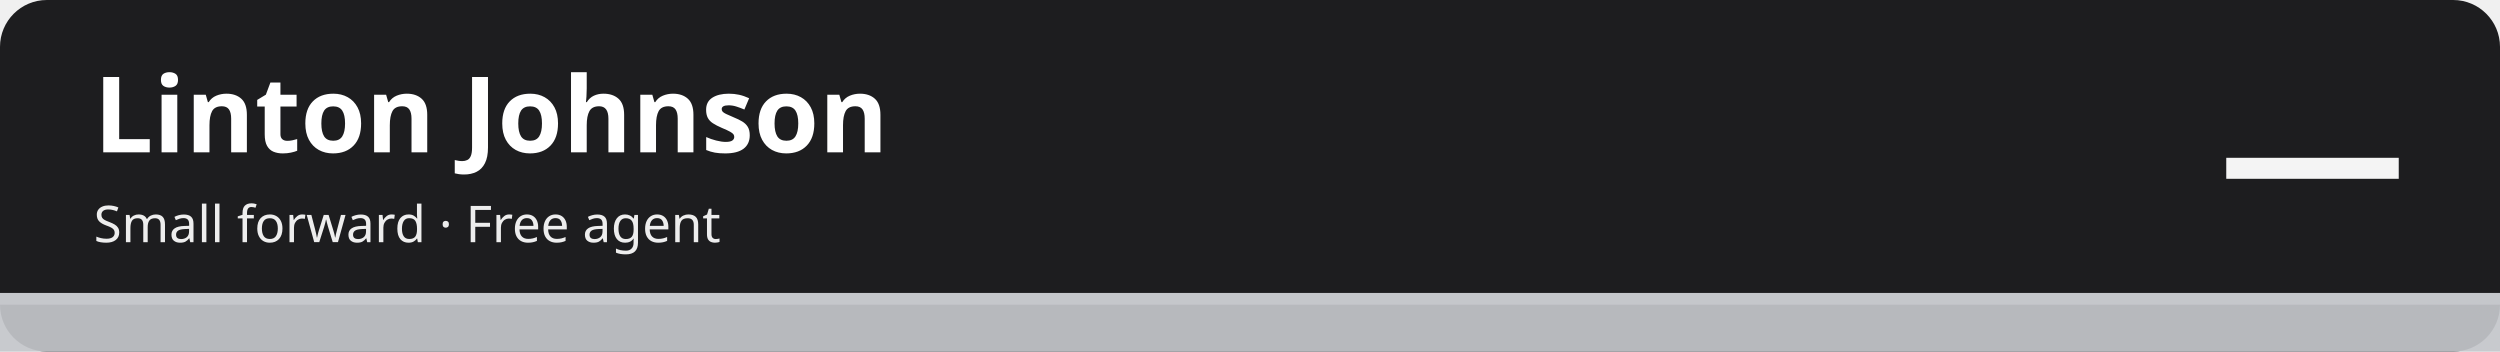
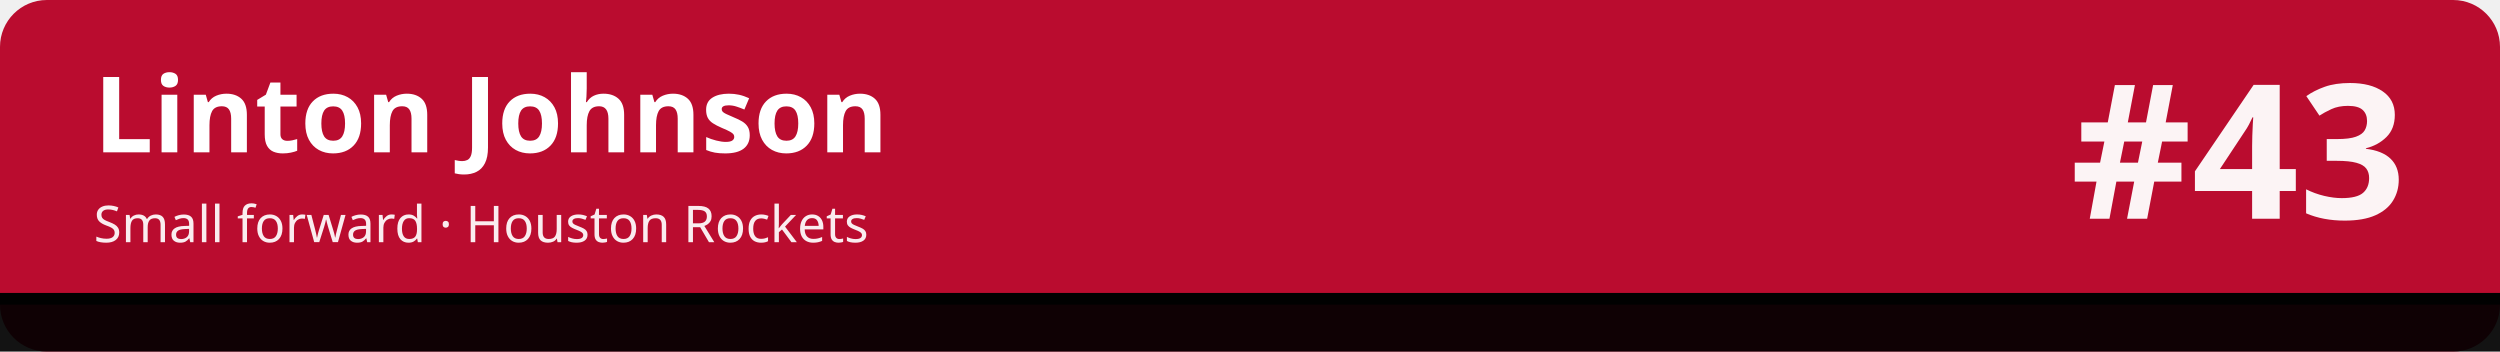
<svg xmlns="http://www.w3.org/2000/svg" width="1280" height="180" viewBox="0 0 1280 180" role="img" aria-labelledby="t d">
-   <rect width="1280" height="180" rx="24" fill="#1d1d1f" />
-   <rect x="0" y="150" width="1280" height="30" fill="#c5c7cb" fill-opacity=".92" />
-   <rect x="0" y="150" width="1280" height="6" fill="#c5c7cb" />
+   <rect width="1280" height="180" rx="24" fill="#ba0c2f" />
+   <rect x="0" y="150" width="1280" height="30" fill="#010101" fill-opacity=".92" />
+   <rect x="0" y="150" width="1280" height="6" fill="#010101" />
  <text x="48" y="78" font-family="sans-serif" font-size="54" font-weight="700" fill="#ffffff">Linton Johnson</text>
-   <text x="48" y="124" font-family="sans-serif" font-size="26" fill="#ffffff" fill-opacity=".92">Small forward · Free agent</text>
-   <text x="1232" y="112" font-family="sans-serif" font-size="96" font-weight="800" fill="#ffffff" fill-opacity=".95" text-anchor="end">—</text>
+   <text x="48" y="124" font-family="sans-serif" font-size="26" fill="#ffffff" fill-opacity=".92">Small forward · Houston Rockets</text>
+   <text x="1232" y="112" font-family="sans-serif" font-size="96" font-weight="800" fill="#ffffff" fill-opacity=".95" text-anchor="end">#43</text>
</svg>
